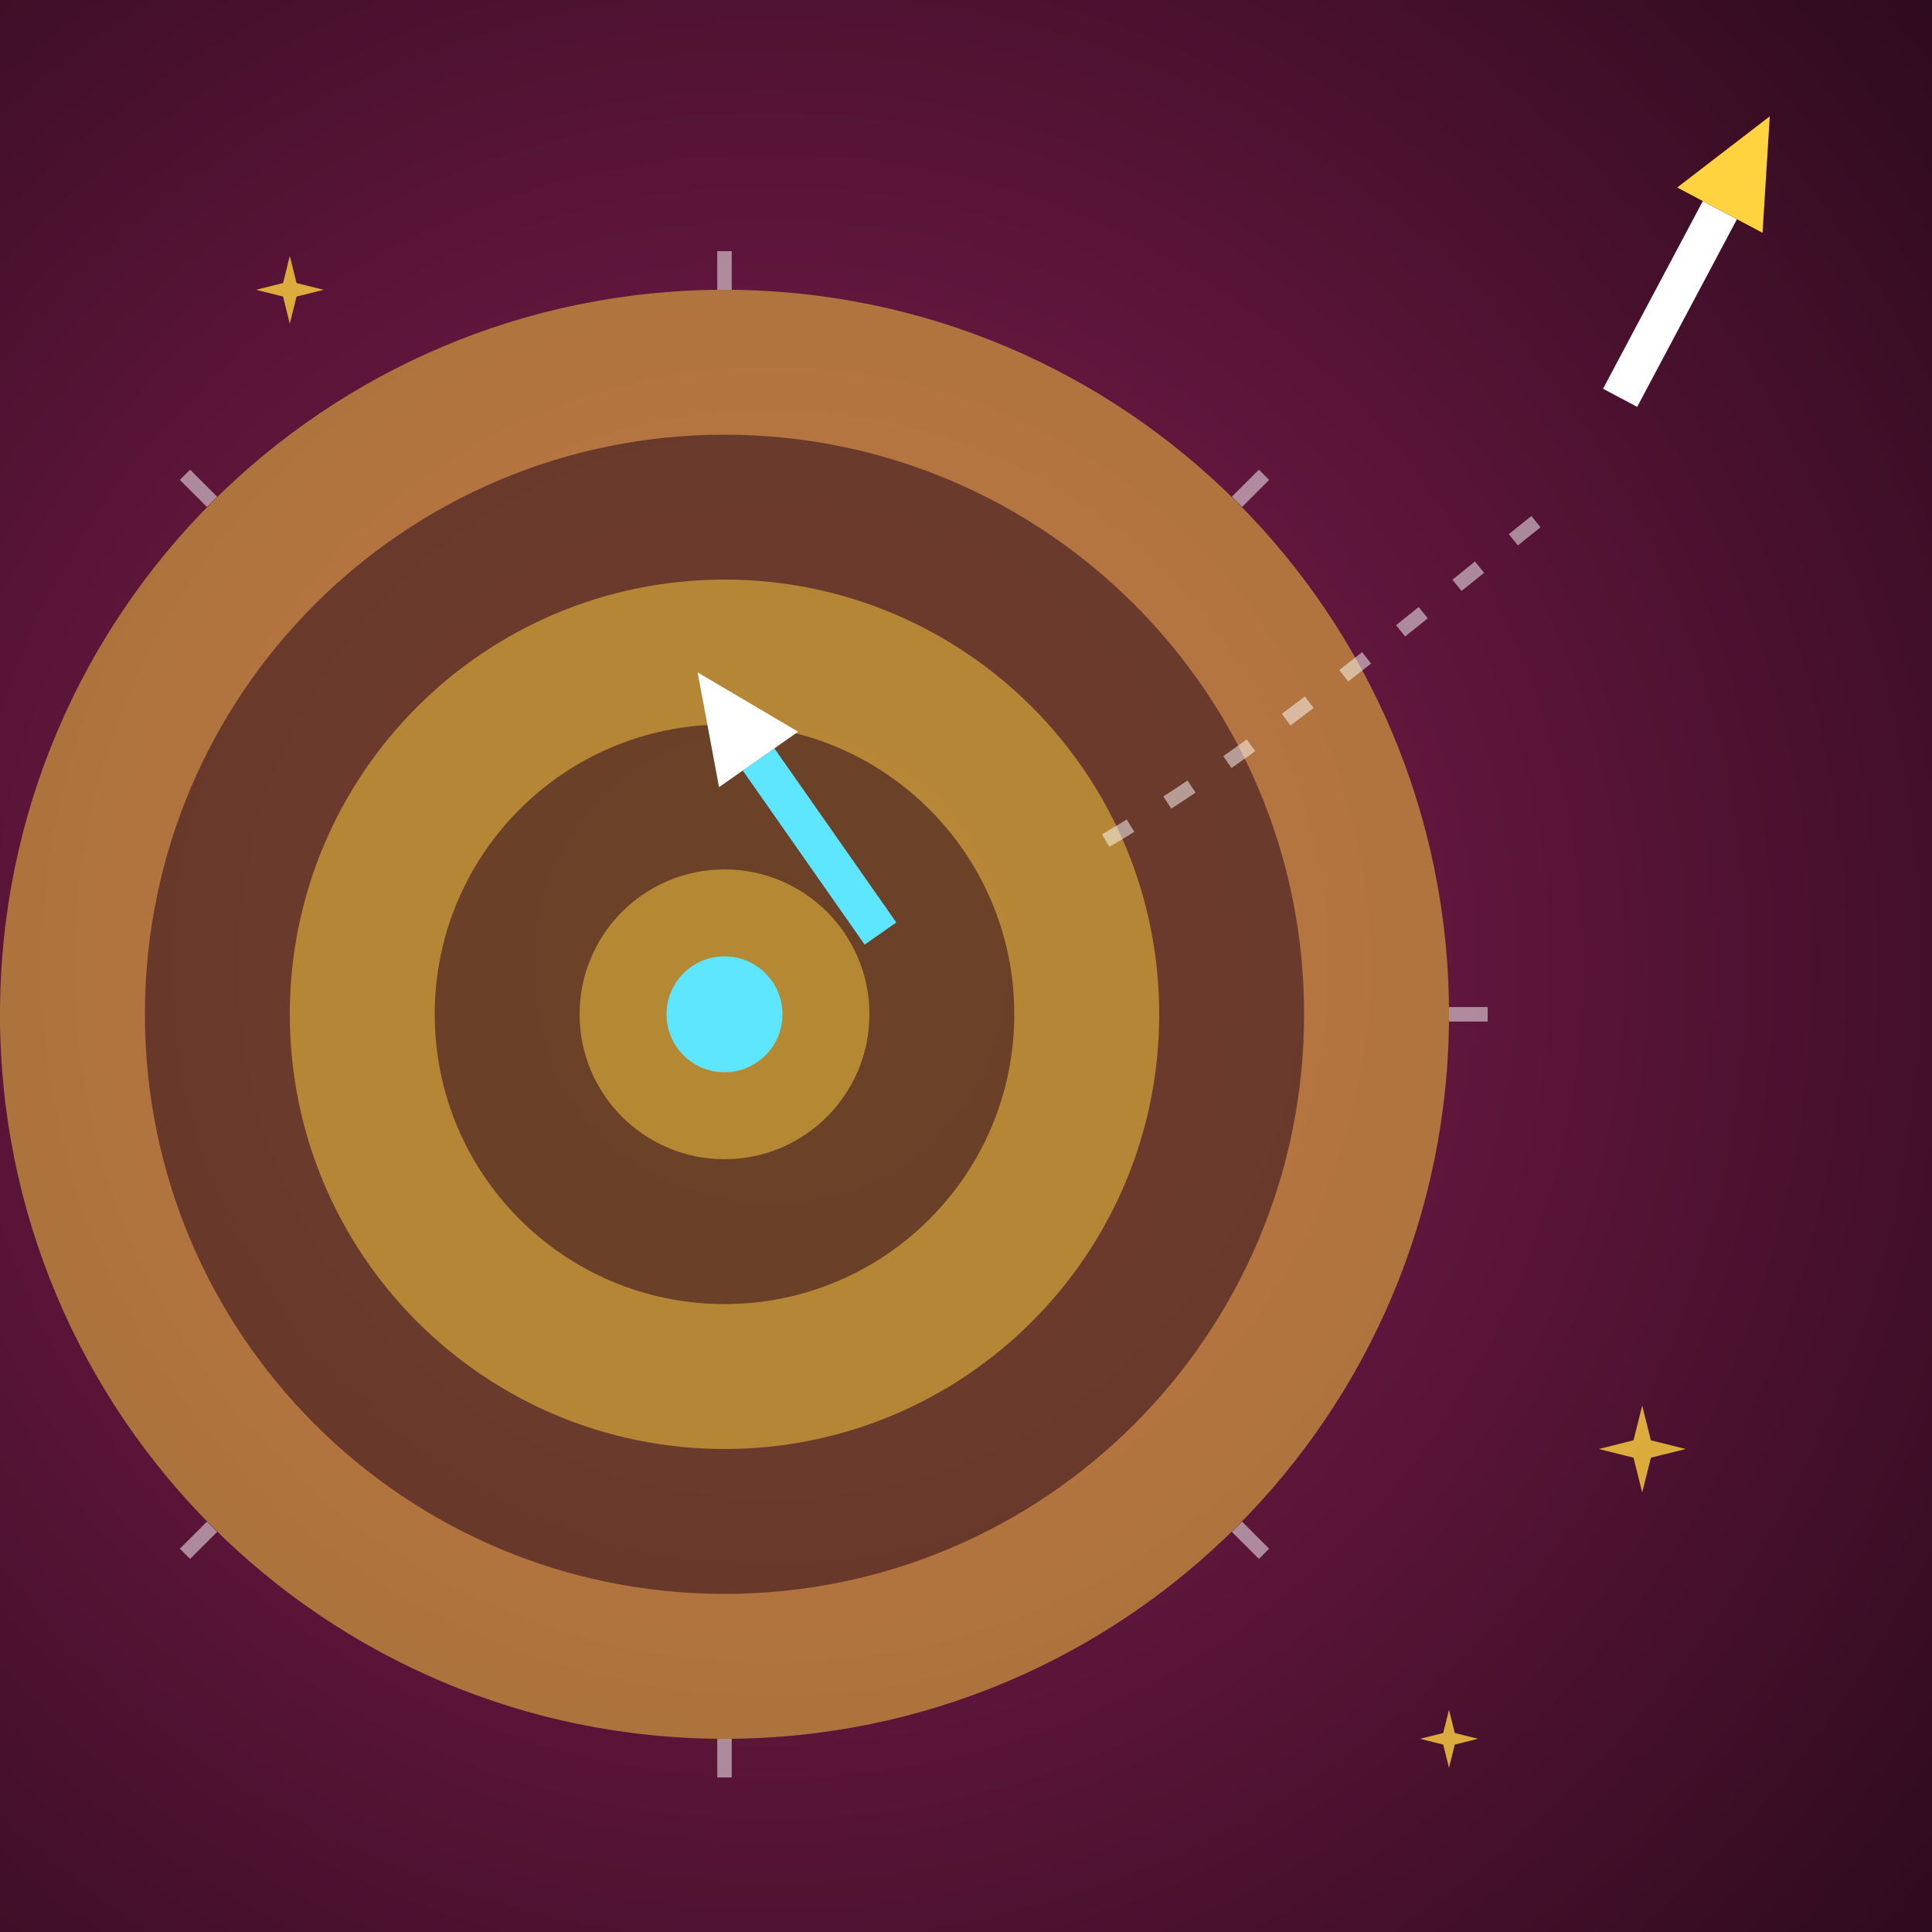
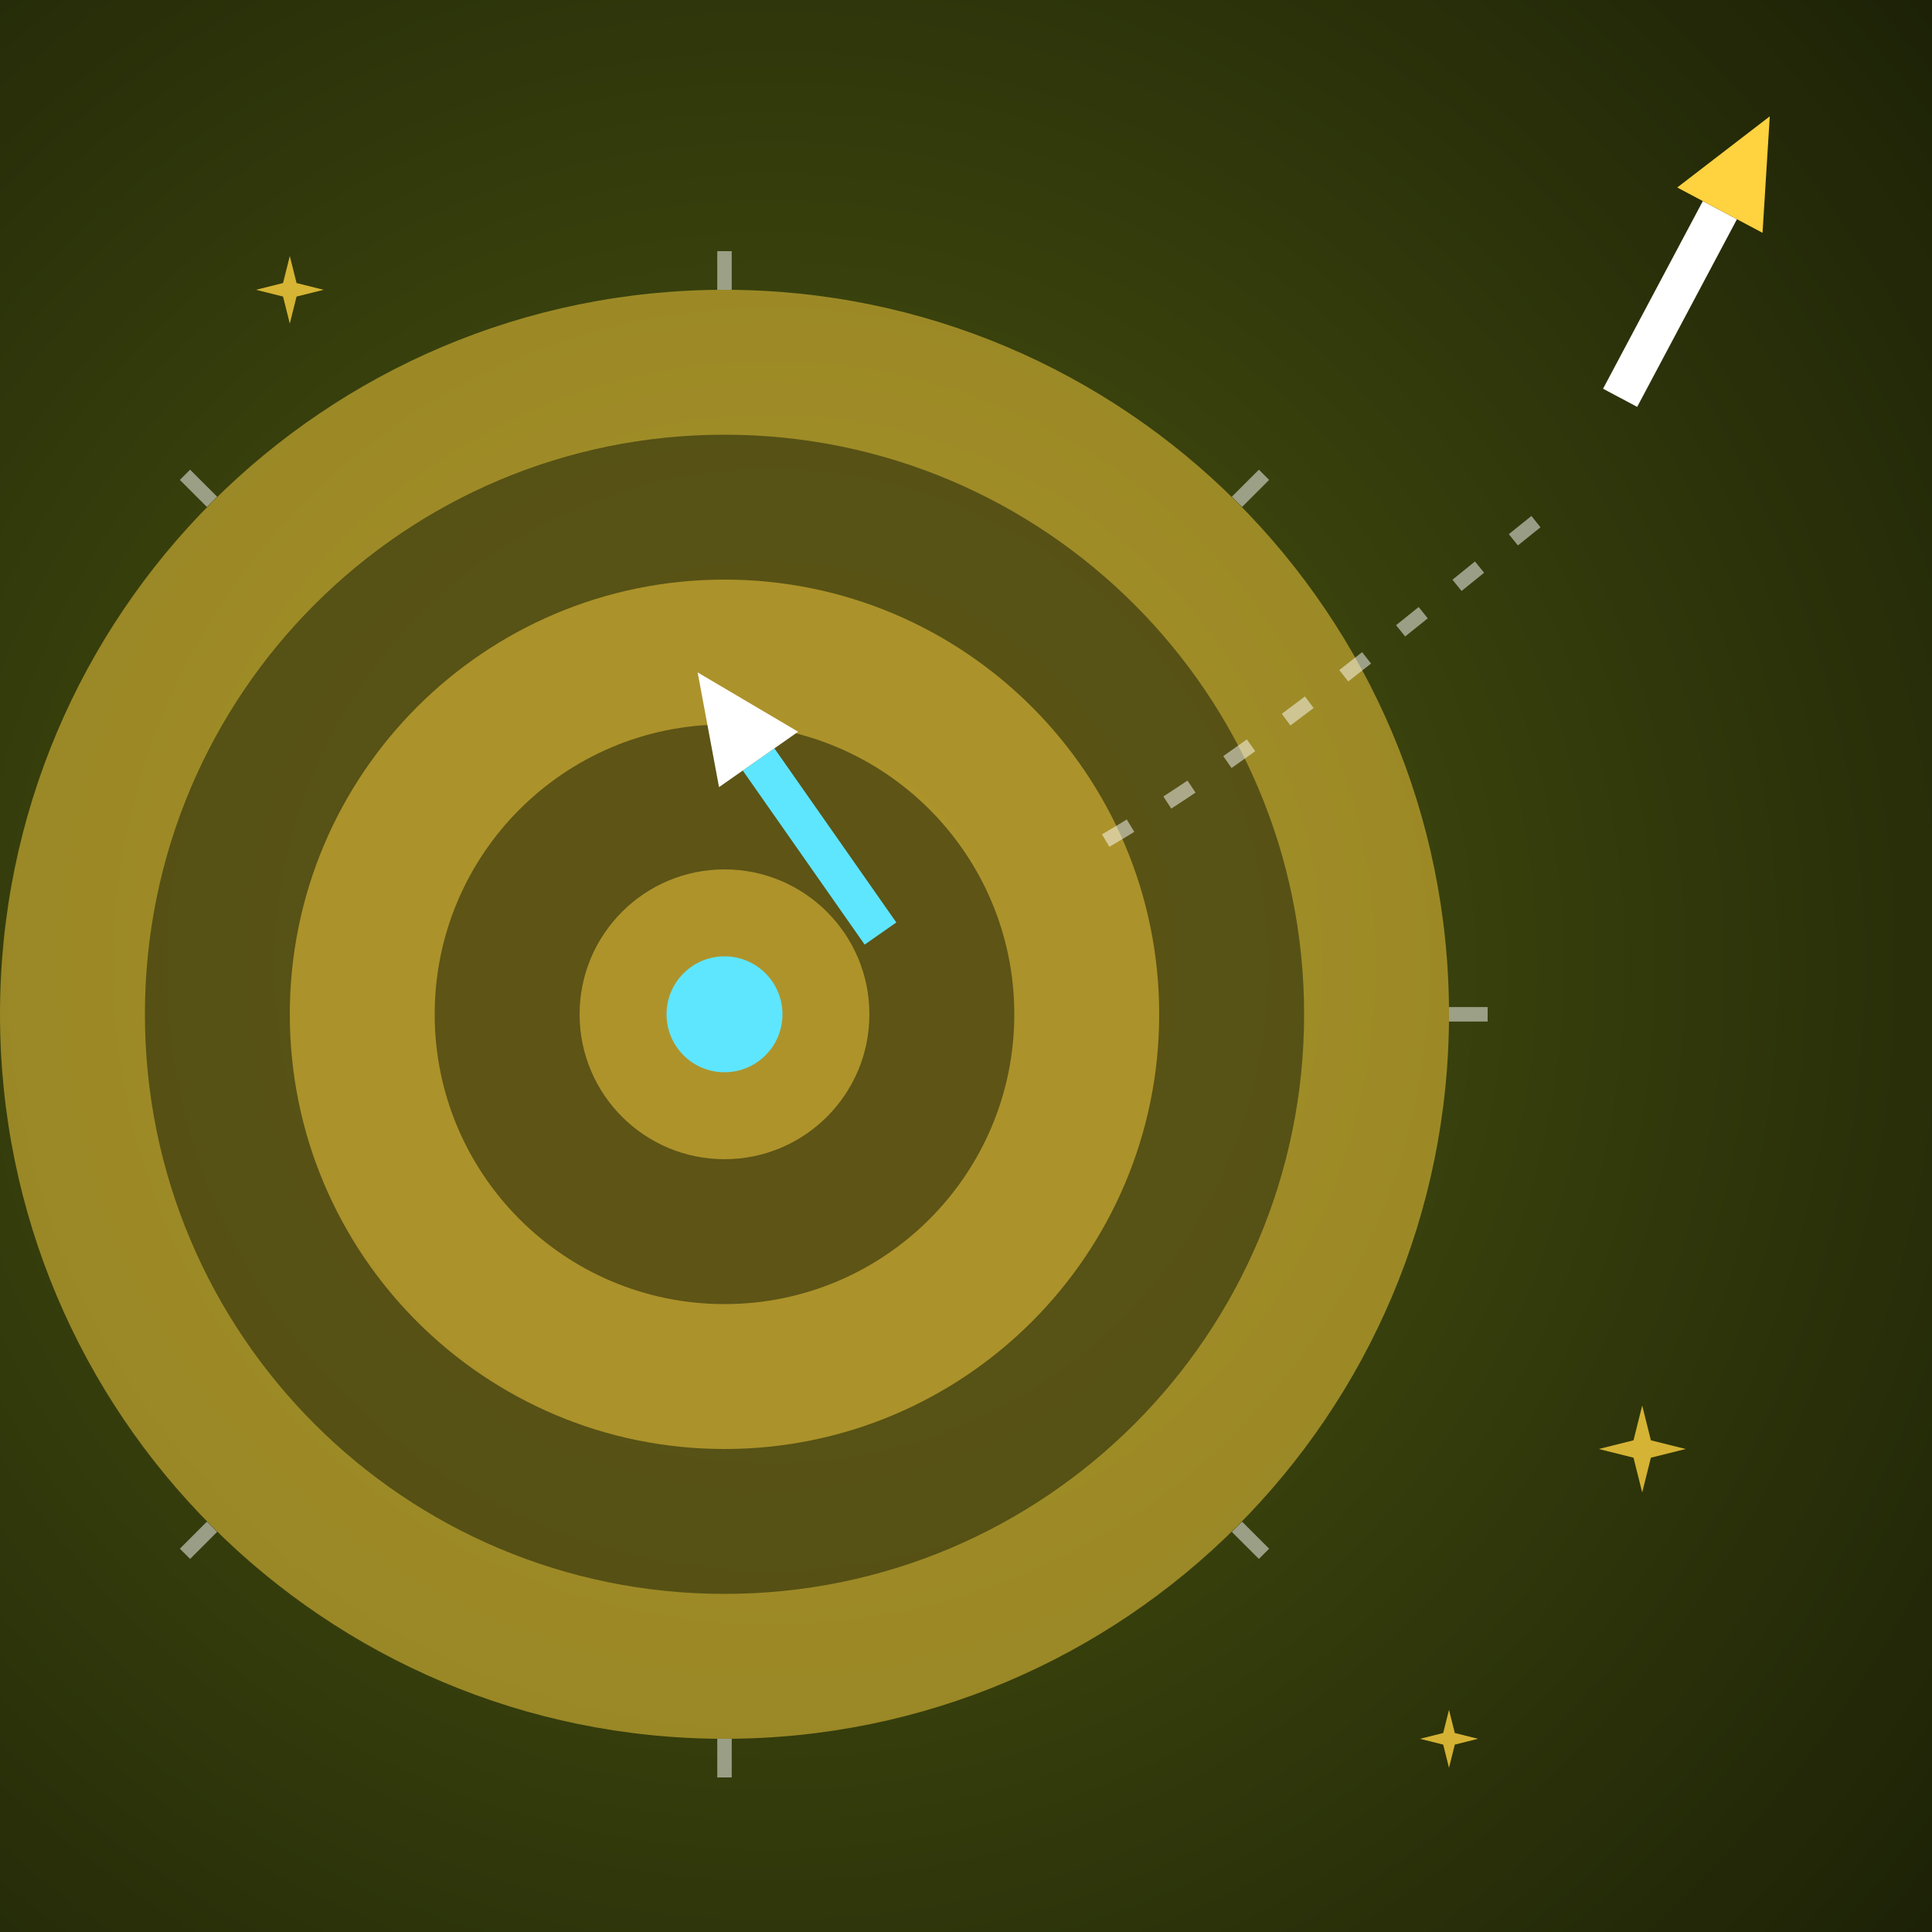
<svg xmlns="http://www.w3.org/2000/svg" viewBox="0 0 400 400" preserveAspectRatio="xMidYMid slice">
  <defs>
    <radialGradient id="bg" cx="0.4" cy="0.5" r="0.8">
-       <stop offset="0" stop-color="#8a1f55" stop-opacity="1" />
-       <stop offset="1" stop-color="#2b0a1c" stop-opacity="1" />
+       <stop offset="0" stop-color="#4f5a12" stop-opacity="1" />
+       <stop offset="1" stop-color="#1b2006" stop-opacity="1" />
    </radialGradient>
  </defs>
  <rect x="0" y="0" width="400" height="400" fill="url(#bg)" />
  <circle cx="150" cy="210" r="150" fill="#ffd23f" opacity="0.5" />
-   <circle cx="150" cy="210" r="120" fill="#2b0a1c" opacity="0.55" />
+   <circle cx="150" cy="210" r="120" fill="#1b2006" opacity="0.55" />
  <circle cx="150" cy="210" r="90" fill="#ffd23f" opacity="0.5" />
-   <circle cx="150" cy="210" r="60" fill="#2b0a1c" opacity="0.55" />
+   <circle cx="150" cy="210" r="60" fill="#1b2006" opacity="0.55" />
  <circle cx="150" cy="210" r="30" fill="#ffd23f" opacity="0.5" />
  <circle cx="150" cy="210" r="12" fill="#5ee6ff" />
  <line x1="300" y1="210" x2="308" y2="210" stroke="#ffffff" stroke-width="3" opacity="0.5" />
  <line x1="256.1" y1="316.1" x2="261.7" y2="321.7" stroke="#ffffff" stroke-width="3" opacity="0.5" />
  <line x1="150" y1="360" x2="150" y2="368" stroke="#ffffff" stroke-width="3" opacity="0.5" />
  <line x1="43.9" y1="316.1" x2="38.3" y2="321.7" stroke="#ffffff" stroke-width="3" opacity="0.5" />
  <line x1="0" y1="210" x2="-8" y2="210" stroke="#ffffff" stroke-width="3" opacity="0.5" />
  <line x1="43.9" y1="103.9" x2="38.3" y2="98.3" stroke="#ffffff" stroke-width="3" opacity="0.5" />
  <line x1="150" y1="60" x2="150" y2="52" stroke="#ffffff" stroke-width="3" opacity="0.5" />
  <line x1="256.1" y1="103.9" x2="261.7" y2="98.3" stroke="#ffffff" stroke-width="3" opacity="0.5" />
  <g transform="rotate(-35 180 190)">
    <rect x="176" y="150" width="8" height="44" fill="#5ee6ff" />
    <polygon points="170,150 190,150 180,128" fill="#ffffff" />
  </g>
  <g transform="rotate(28 342 70)">
    <rect x="338" y="40" width="8" height="44" fill="#ffffff" />
    <polygon points="332,40 352,40 342,18" fill="#ffd23f" />
  </g>
  <path d="M318 108c-30 24-60 50-96 70" fill="none" stroke="#ffffff" stroke-width="3" stroke-dasharray="6 9" opacity="0.5" />
  <polygon points="340,291 341.8,298.2 349,300 341.8,301.8 340,309 338.2,301.8 331,300 338.2,298.2" fill="#ffd23f" opacity="0.8" />
  <polygon points="60,53 61.4,58.6 67,60 61.4,61.4 60,67 58.6,61.4 53,60 58.6,58.6" fill="#ffd23f" opacity="0.8" />
  <polygon points="300,354 301.2,358.8 306,360 301.2,361.2 300,366 298.8,361.2 294,360 298.8,358.8" fill="#ffd23f" opacity="0.8" />
</svg>
